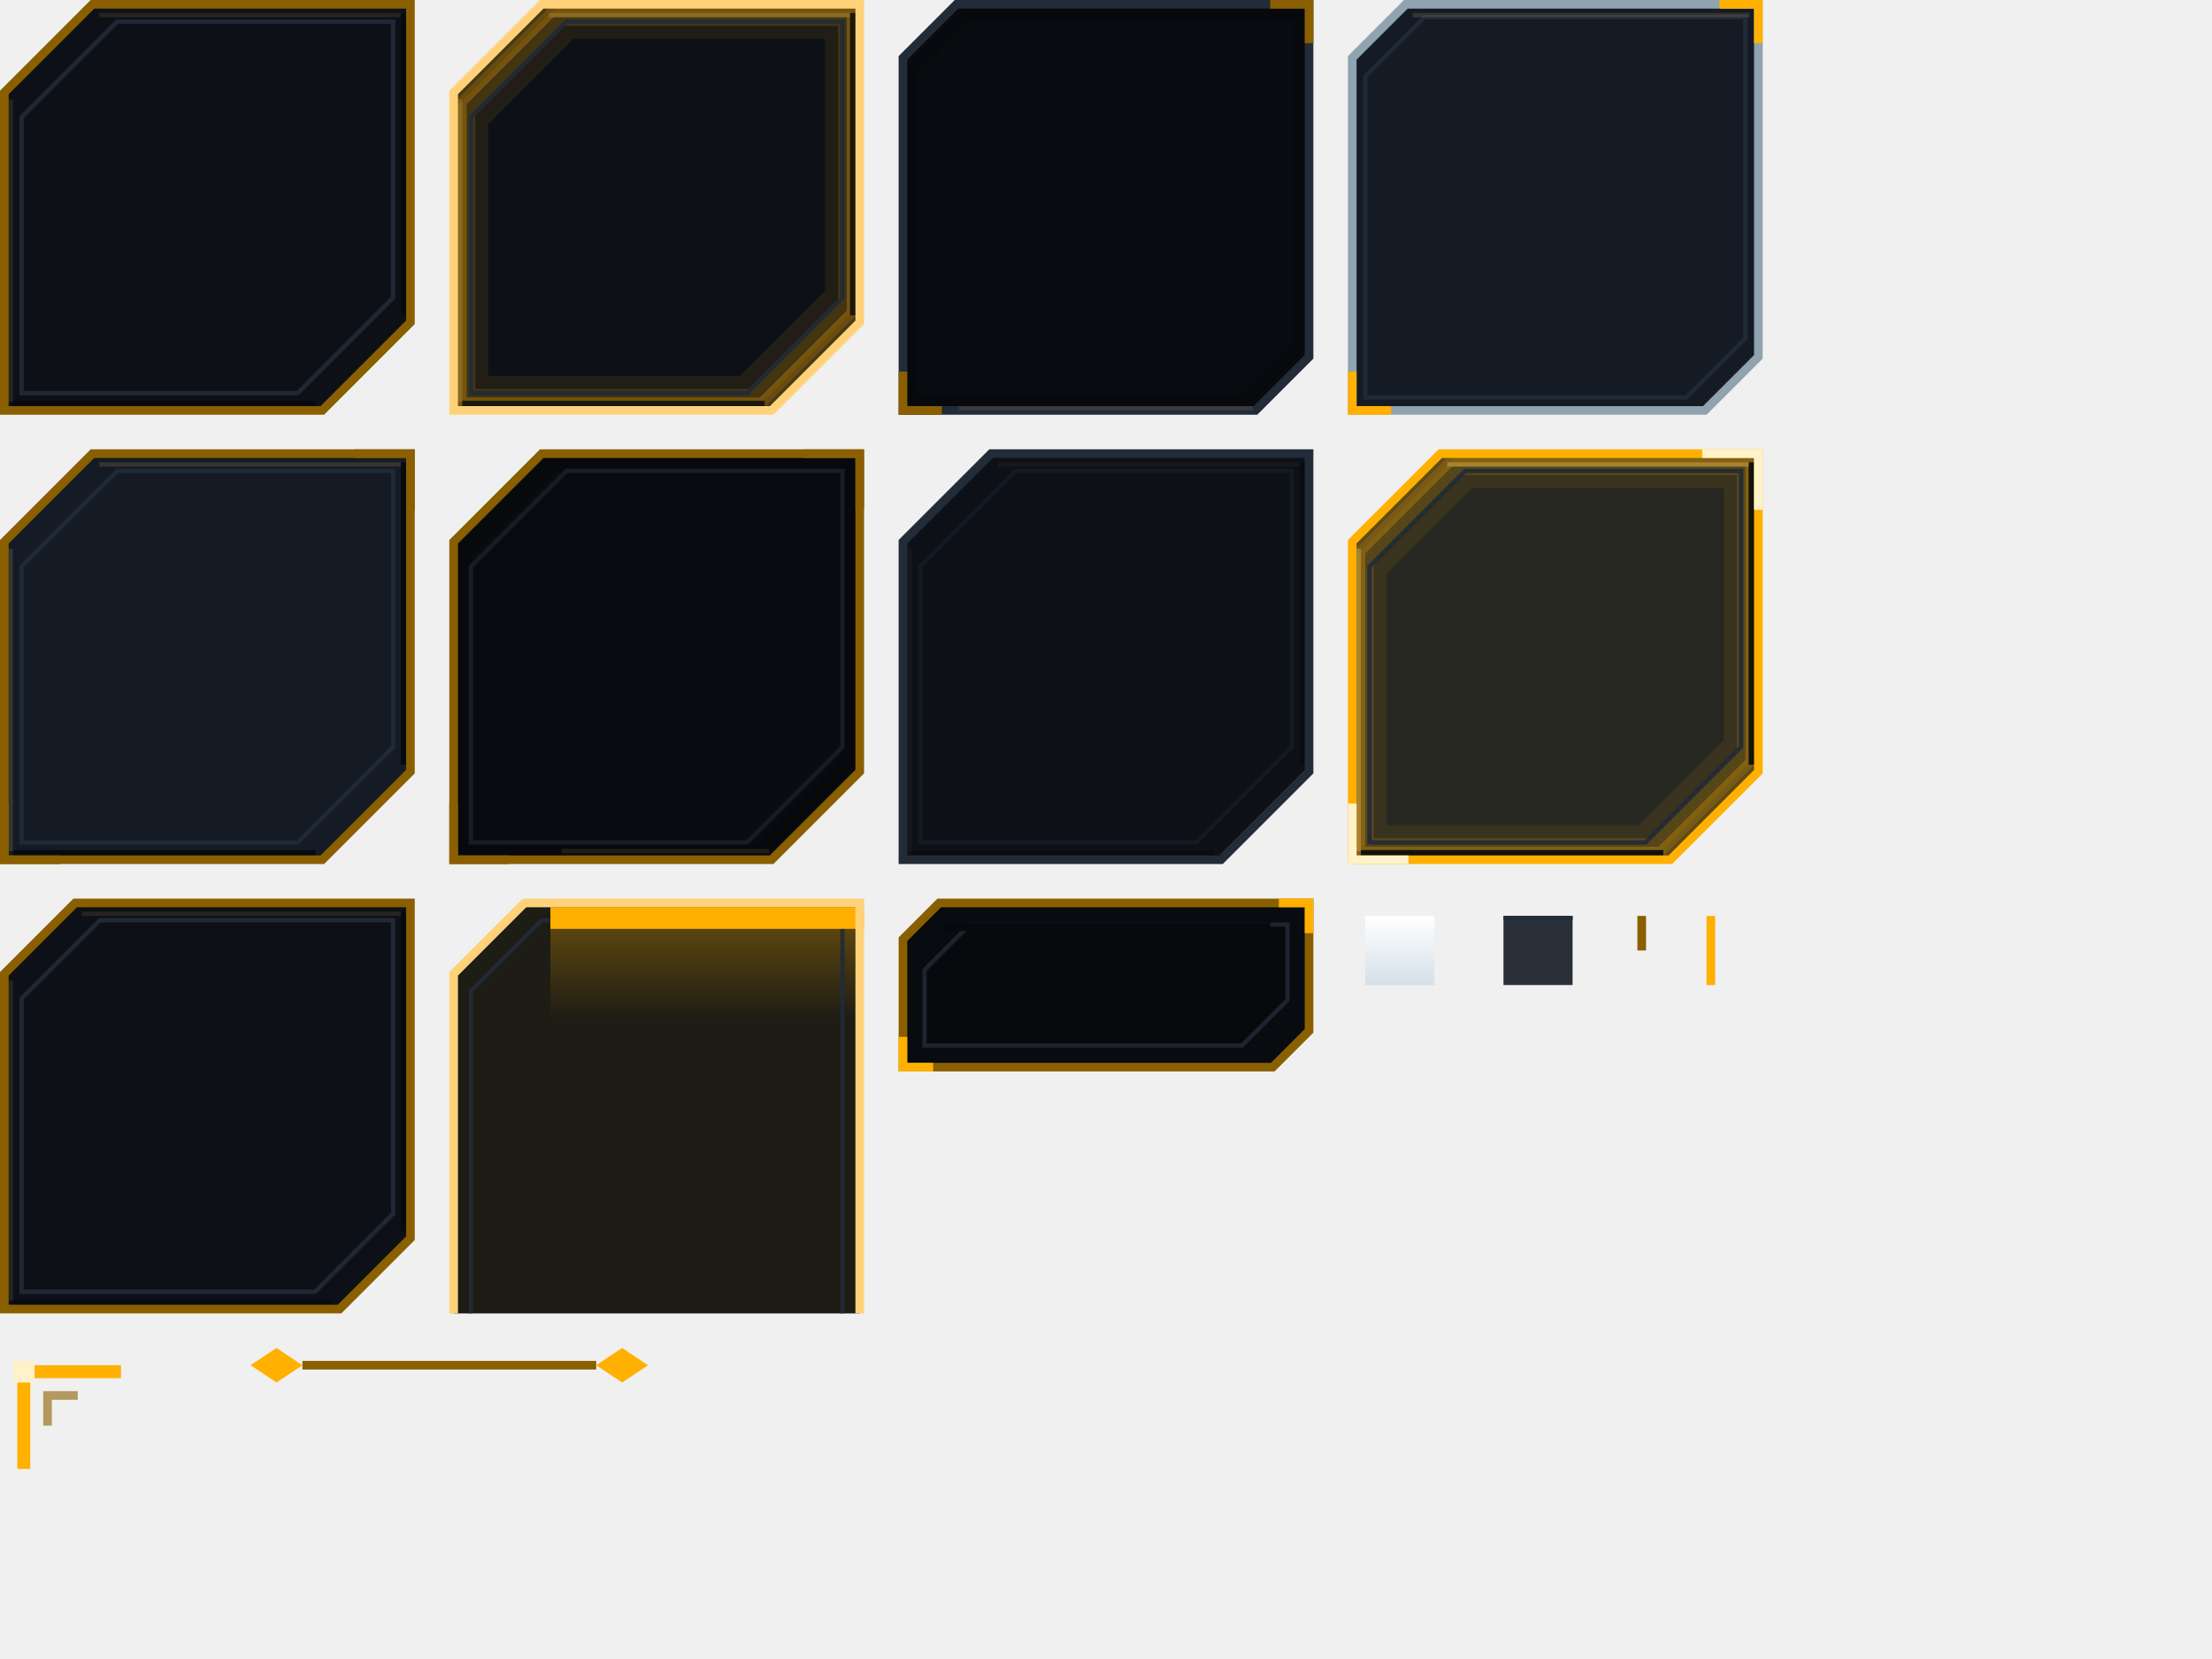
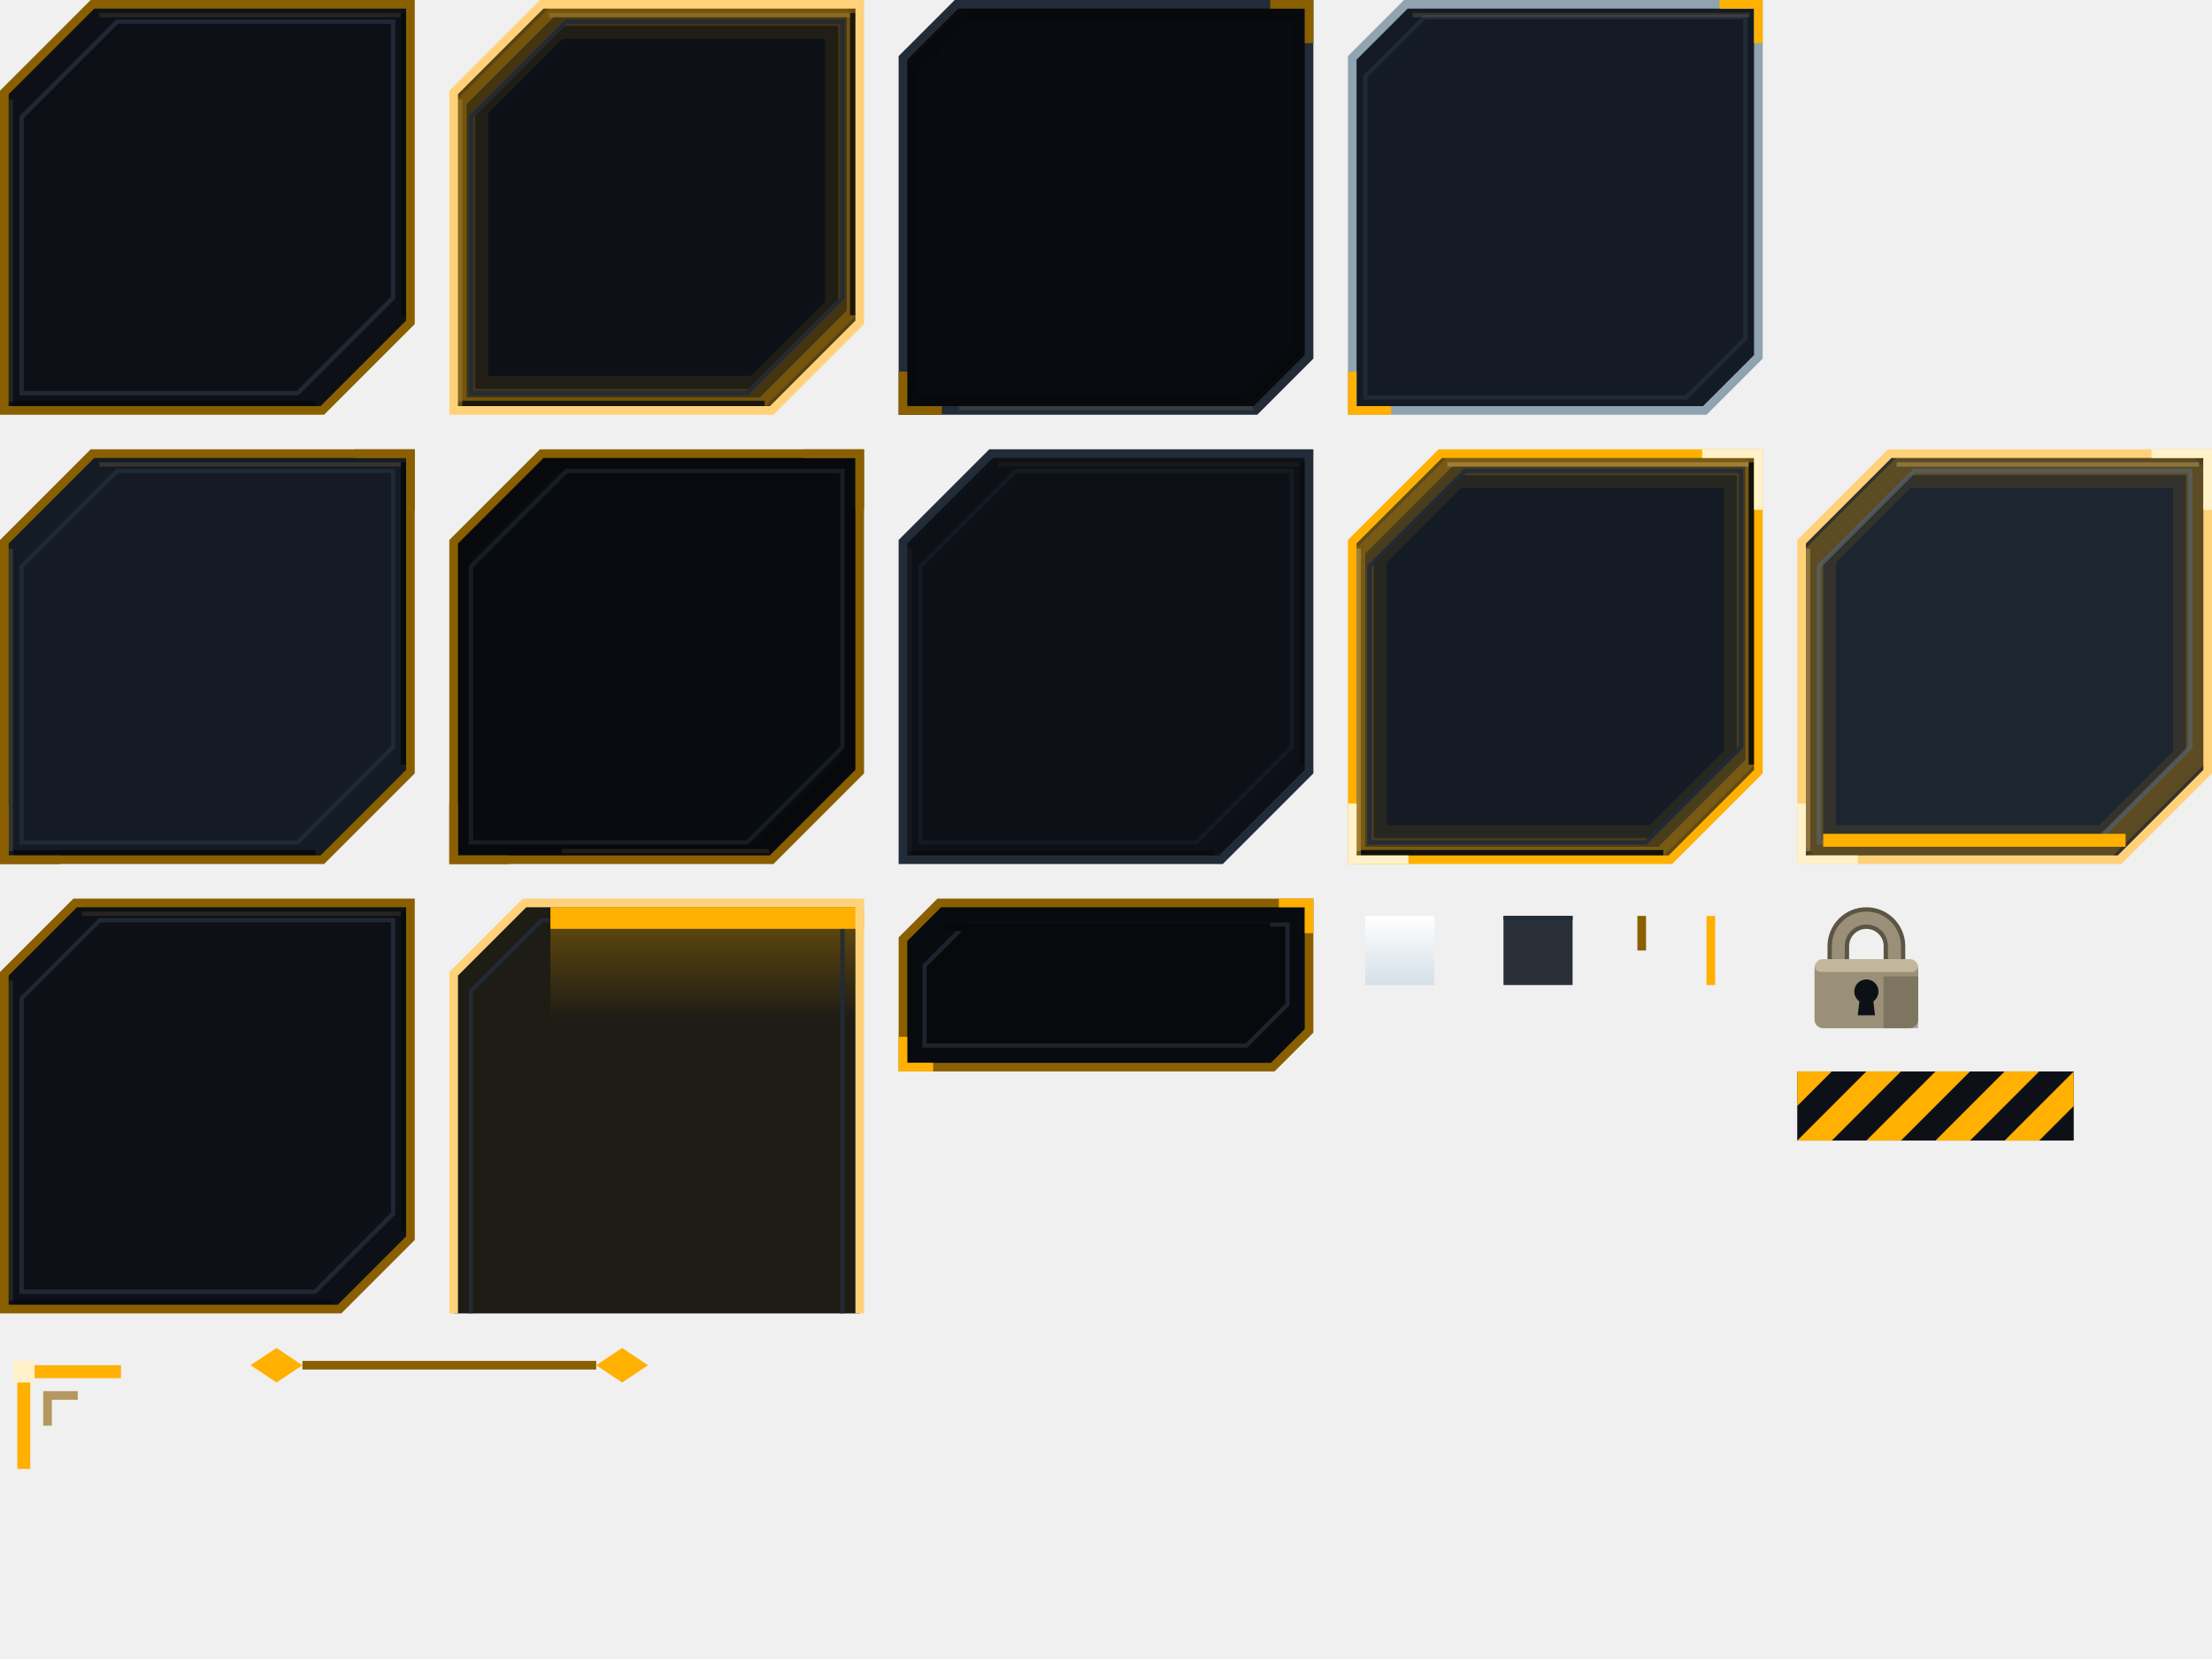
<svg xmlns="http://www.w3.org/2000/svg" width="512" height="384" viewBox="0 0 512 384">
  <defs>
    <linearGradient id="g_tab_glow" x1="0" y1="0" x2="0" y2="1">
      <stop offset="0" stop-color="#FFB000" stop-opacity="0.34" />
      <stop offset="1" stop-color="#FFB000" stop-opacity="0" />
    </linearGradient>
    <linearGradient id="g_seg" x1="0" y1="0" x2="0" y2="1">
      <stop offset="0" stop-color="#FFFFFF" />
      <stop offset="1" stop-color="#D4E0E8" />
    </linearGradient>
  </defs>
  <g id="slot.panel_plate" transform="translate(0,0)">
    <polygon points="1,21.4 21.4,1 95,1 95,74.6 74.6,95 1,95" fill="#0D1117" />
    <polygon points="5,27.1 27.1,5 91,5 91,68.9 68.9,91 5,91" fill="none" stroke="#222B38" stroke-width="1" stroke-linejoin="miter" stroke-opacity="0.9" />
    <line x1="23" y1="3.5" x2="93" y2="3.5" stroke="#FFD27A" stroke-width="1" stroke-opacity="0.1" />
    <line x1="2.5" y1="23" x2="2.5" y2="93" stroke="#FFD27A" stroke-width="1" stroke-opacity="0.1" />
    <line x1="3" y1="93.5" x2="73" y2="93.5" stroke="#07090C" stroke-width="1.5" stroke-opacity="0.8" />
    <line x1="93.5" y1="3" x2="93.5" y2="73" stroke="#07090C" stroke-width="1.5" stroke-opacity="0.8" />
    <polygon points="1,21.4 21.4,1 95,1 95,74.6 74.6,95 1,95" fill="none" stroke="#8A5F00" stroke-width="2" stroke-linejoin="miter" />
  </g>
  <g id="slot.panel_plate_active" transform="translate(104,0)">
    <polygon points="1,21.4 21.4,1 95,1 95,74.6 74.6,95 1,95" fill="#0D1117" />
-     <polygon points="5,27.1 27.1,5 91,5 91,68.9 68.9,91 5,91" fill="none" stroke="#FFB000" stroke-width="8" stroke-linejoin="miter" stroke-opacity="0.08" />
-     <polygon points="3.5,24.9 24.9,3.5 92.5,3.5 92.5,71.1 71.1,92.5 3.5,92.5" fill="none" stroke="#FFB000" stroke-width="5" stroke-linejoin="miter" stroke-opacity="0.16" />
-     <polygon points="2.5,23.5 23.5,2.5 93.5,2.5 93.5,72.5 72.5,93.5 2.5,93.5" fill="none" stroke="#FFB000" stroke-width="3" stroke-linejoin="miter" stroke-opacity="0.26" />
+     <polygon points="5,24.5 24.5,5 91,5 91,71.5 71.5,91 5,91" fill="none" stroke="#FFB000" stroke-width="8" stroke-linejoin="bevel" stroke-opacity="0.08" />
+     <polygon points="3.5,24.9 24.9,3.5 92.5,3.5 92.5,71.1 71.1,92.5 3.5,92.5" fill="none" stroke="#FFB000" stroke-width="5" stroke-linejoin="bevel" stroke-opacity="0.16" />
+     <polygon points="2.5,23.5 23.5,2.5 93.5,2.5 93.5,72.5 72.5,93.5 2.5,93.5" fill="none" stroke="#FFB000" stroke-width="3" stroke-linejoin="bevel" stroke-opacity="0.26" />
    <polygon points="5,27.1 27.1,5 91,5 91,68.9 68.9,91 5,91" fill="none" stroke="#222B38" stroke-width="1" stroke-linejoin="miter" stroke-opacity="0.9" />
    <line x1="23" y1="3.5" x2="93" y2="3.5" stroke="#FFD27A" stroke-width="1" stroke-opacity="0.18" />
    <line x1="2.5" y1="23" x2="2.5" y2="93" stroke="#FFD27A" stroke-width="1" stroke-opacity="0.18" />
    <line x1="3" y1="93.5" x2="73" y2="93.5" stroke="#07090C" stroke-width="1.5" stroke-opacity="0.8" />
    <line x1="93.5" y1="3" x2="93.5" y2="73" stroke="#07090C" stroke-width="1.5" stroke-opacity="0.8" />
    <polygon points="1,21.4 21.4,1 95,1 95,74.6 74.6,95 1,95" fill="none" stroke="#FFD27A" stroke-width="2" stroke-linejoin="miter" />
  </g>
  <g id="slot.panel_inset" transform="translate(208,0)">
    <polygon points="1,13.4 13.4,1 95,1 95,82.6 82.6,95 1,95" fill="#080B10" />
-     <polygon points="3,16.2 16.2,3 93,3 93,79.8 79.8,93 3,93" fill="none" stroke="#07090C" stroke-width="3" stroke-linejoin="miter" stroke-opacity="0.9" />
+     <polygon points="3,16.2 16.2,3 93,3 93,79.8 79.8,93 3,93" fill="none" stroke="#07090C" stroke-width="3" stroke-linejoin="bevel" stroke-opacity="0.9" />
    <polygon points="1,13.4 13.4,1 95,1 95,82.6 82.6,95 1,95" fill="none" stroke="#222B38" stroke-width="2" stroke-linejoin="miter" />
    <line x1="14" y1="94.5" x2="82" y2="94.5" stroke="#FFD27A" stroke-width="1" stroke-opacity="0.1" />
    <polyline points="86,1 95,1 95,10" fill="none" stroke="#8A5F00" stroke-width="2" />
    <polyline points="1,86 1,95 10,95" fill="none" stroke="#8A5F00" stroke-width="2" />
  </g>
  <g id="slot.tooltip_plate" transform="translate(312,0)">
    <polygon points="1,13.4 13.4,1 95,1 95,82.6 82.6,95 1,95" fill="#151B24" />
    <polygon points="4,17.7 17.7,4 92,4 92,78.3 78.3,92 4,92" fill="none" stroke="#222B38" stroke-width="1" stroke-linejoin="miter" stroke-opacity="0.9" />
    <line x1="15" y1="3.5" x2="93" y2="3.5" stroke="#FFD27A" stroke-width="1" stroke-opacity="0.14" />
    <polygon points="1,13.4 13.4,1 95,1 95,82.6 82.6,95 1,95" fill="none" stroke="#8FA3B0" stroke-width="2" stroke-linejoin="miter" />
    <polyline points="86,1 95,1 95,10" fill="none" stroke="#FFB000" stroke-width="2" />
    <polyline points="1,86 1,95 10,95" fill="none" stroke="#FFB000" stroke-width="2" />
  </g>
  <g id="slot.button_plate" transform="translate(0,104)">
    <polygon points="1,21.4 21.4,1 95,1 95,74.6 74.6,95 1,95" fill="#151B24" />
    <polygon points="5,27.1 27.1,5 91,5 91,68.9 68.9,91 5,91" fill="none" stroke="#222B38" stroke-width="1" stroke-linejoin="miter" stroke-opacity="0.9" />
    <line x1="23" y1="3.5" x2="93" y2="3.5" stroke="#FFD27A" stroke-width="1" stroke-opacity="0.14" />
    <line x1="2.5" y1="23" x2="2.5" y2="93" stroke="#FFD27A" stroke-width="1" stroke-opacity="0.14" />
    <line x1="3" y1="93.5" x2="73" y2="93.5" stroke="#07090C" stroke-width="1.5" stroke-opacity="0.9" />
    <line x1="93.5" y1="3" x2="93.5" y2="73" stroke="#07090C" stroke-width="1.5" stroke-opacity="0.9" />
    <polygon points="1,21.4 21.4,1 95,1 95,74.6 74.6,95 1,95" fill="none" stroke="#8A5F00" stroke-width="2" stroke-linejoin="miter" />
    <polyline points="82,1 95,1 95,14" fill="none" stroke="#8A5F00" stroke-width="2" stroke-opacity="1" />
    <polyline points="1,82 1,95 14,95" fill="none" stroke="#8A5F00" stroke-width="2" stroke-opacity="1" />
  </g>
  <g id="slot.button_plate_pressed" transform="translate(104,104)">
    <polygon points="1,21.4 21.4,1 95,1 95,74.6 74.6,95 1,95" fill="#080B10" />
    <polygon points="3,24.2 24.2,3 93,3 93,71.8 71.8,93 3,93" fill="none" stroke="#07090C" stroke-width="4" stroke-linejoin="miter" stroke-opacity="0.9" />
    <polygon points="5,27.1 27.1,5 91,5 91,68.9 68.9,91 5,91" fill="none" stroke="#222B38" stroke-width="1" stroke-linejoin="miter" stroke-opacity="0.6" />
    <line x1="26" y1="93" x2="74" y2="93" stroke="#FFD27A" stroke-width="1" stroke-opacity="0.1" />
    <polygon points="1,21.4 21.4,1 95,1 95,74.6 74.6,95 1,95" fill="none" stroke="#8A5F00" stroke-width="2" stroke-linejoin="miter" />
    <polyline points="82,1 95,1 95,14" fill="none" stroke="#8A5F00" stroke-width="2" />
    <polyline points="1,82 1,95 14,95" fill="none" stroke="#8A5F00" stroke-width="2" />
  </g>
  <g id="slot.button_plate_disabled" transform="translate(208,104)">
    <polygon points="1,21.4 21.4,1 95,1 95,74.6 74.6,95 1,95" fill="#0D1117" />
    <polygon points="5,27.1 27.1,5 91,5 91,68.9 68.9,91 5,91" fill="none" stroke="#151B24" stroke-width="1" stroke-linejoin="miter" stroke-opacity="0.9" />
    <line x1="23" y1="3.5" x2="93" y2="3.5" stroke="#FFD27A" stroke-width="1" stroke-opacity="0.04" />
    <line x1="2.5" y1="23" x2="2.5" y2="93" stroke="#FFD27A" stroke-width="1" stroke-opacity="0.04" />
    <line x1="3" y1="93.5" x2="73" y2="93.5" stroke="#07090C" stroke-width="1.5" stroke-opacity="0.6" />
    <line x1="93.5" y1="3" x2="93.5" y2="73" stroke="#07090C" stroke-width="1.5" stroke-opacity="0.6" />
    <polygon points="1,21.4 21.4,1 95,1 95,74.6 74.6,95 1,95" fill="none" stroke="#222B38" stroke-width="2" stroke-linejoin="miter" />
  </g>
  <g id="slot.button_plate_affordable" transform="translate(312,104)">
    <polygon points="1,21.4 21.4,1 95,1 95,74.6 74.6,95 1,95" fill="#151B24" />
-     <polygon points="1,21.4 21.4,1 95,1 95,74.6 74.6,95 1,95" fill="#FFB000" fill-opacity="0.08" />
-     <polygon points="5,27.1 27.1,5 91,5 91,68.9 68.9,91 5,91" fill="none" stroke="#FFB000" stroke-width="8" stroke-linejoin="miter" stroke-opacity="0.08" />
-     <polygon points="3.5,24.9 24.9,3.5 92.5,3.5 92.5,71.1 71.1,92.5 3.5,92.5" fill="none" stroke="#FFB000" stroke-width="5" stroke-linejoin="miter" stroke-opacity="0.16" />
-     <polygon points="2.5,23.5 23.5,2.5 93.5,2.5 93.5,72.5 72.5,93.5 2.5,93.5" fill="none" stroke="#FFB000" stroke-width="3" stroke-linejoin="miter" stroke-opacity="0.26" />
+     <polygon points="5,24.5 24.5,5 91,5 91,71.5 71.5,91 5,91" fill="none" stroke="#FFB000" stroke-width="8" stroke-linejoin="bevel" stroke-opacity="0.08" />
+     <polygon points="3.5,24.9 24.9,3.5 92.5,3.5 92.5,71.1 71.1,92.5 3.5,92.5" fill="none" stroke="#FFB000" stroke-width="5" stroke-linejoin="bevel" stroke-opacity="0.16" />
+     <polygon points="2.5,23.5 23.5,2.5 93.5,2.5 93.5,72.5 72.5,93.5 2.5,93.5" fill="none" stroke="#FFB000" stroke-width="3" stroke-linejoin="bevel" stroke-opacity="0.26" />
    <polygon points="5,27.1 27.1,5 91,5 91,68.9 68.9,91 5,91" fill="none" stroke="#222B38" stroke-width="1" stroke-linejoin="miter" stroke-opacity="0.9" />
    <line x1="23" y1="3.5" x2="93" y2="3.5" stroke="#FFD27A" stroke-width="1" stroke-opacity="0.3" />
    <line x1="2.5" y1="23" x2="2.5" y2="93" stroke="#FFD27A" stroke-width="1" stroke-opacity="0.3" />
    <line x1="3" y1="93.5" x2="73" y2="93.5" stroke="#07090C" stroke-width="1.5" stroke-opacity="0.9" />
    <line x1="93.5" y1="3" x2="93.5" y2="73" stroke="#07090C" stroke-width="1.5" stroke-opacity="0.9" />
    <polygon points="1,21.4 21.4,1 95,1 95,74.6 74.6,95 1,95" fill="none" stroke="#FFB000" stroke-width="2" stroke-linejoin="miter" />
    <polyline points="82,1 95,1 95,14" fill="none" stroke="#FFF1C9" stroke-width="2" stroke-opacity="1" />
    <polyline points="1,82 1,95 14,95" fill="none" stroke="#FFF1C9" stroke-width="2" stroke-opacity="1" />
  </g>
  <g id="slot.tab_plate" transform="translate(0,208)">
    <polygon points="1,17.4 17.4,1 95,1 95,78.6 78.6,95 1,95" fill="#0D1117" />
    <polygon points="5,23.1 23.1,5 91,5 91,72.9 72.9,91 5,91" fill="none" stroke="#222B38" stroke-width="1" stroke-linejoin="miter" stroke-opacity="0.9" />
    <line x1="19" y1="3.5" x2="93" y2="3.5" stroke="#FFD27A" stroke-width="1" stroke-opacity="0.1" />
    <line x1="2.5" y1="19" x2="2.5" y2="93" stroke="#FFD27A" stroke-width="1" stroke-opacity="0.1" />
    <line x1="3" y1="93.5" x2="77" y2="93.5" stroke="#07090C" stroke-width="1.5" stroke-opacity="0.8" />
    <line x1="93.5" y1="3" x2="93.5" y2="77" stroke="#07090C" stroke-width="1.5" stroke-opacity="0.8" />
    <polygon points="1,17.4 17.4,1 95,1 95,78.6 78.6,95 1,95" fill="none" stroke="#8A5F00" stroke-width="2" stroke-linejoin="miter" />
  </g>
  <g id="slot.tab_plate_active" transform="translate(104,208)">
    <polygon points="1,17.4 17.4,1 95,1 95,96 1,96" fill="#0D1117" />
    <polygon points="1,17.4 17.4,1 95,1 95,96 1,96" fill="#FFB000" fill-opacity="0.07" />
    <rect x="23.4" y="2" width="70.6" height="26" fill="url(#g_tab_glow)" />
    <polyline points="5,96 5,21.4 21.4,5 91,5 91,96" fill="none" stroke="#222B38" stroke-width="1" stroke-opacity="0.9" />
    <rect x="23.4" y="2" width="72.6" height="5" fill="#FFB000" />
    <polyline points="1,96 1,17.4 17.4,1 95,1 95,96" fill="none" stroke="#FFD27A" stroke-width="2" />
  </g>
  <g id="slot.bar_frame" transform="translate(208,208)">
    <polygon points="1,9.4 9.4,1 95,1 95,30.6 86.6,39 1,39" fill="#080B10" />
-     <polygon points="6,16.5 16.5,6 90,6 90,23.5 79.5,34 6,34" fill="#07090C" />
-     <polygon points="6,16.5 16.5,6 90,6 90,23.5 79.5,34 6,34" fill="none" stroke="#222B38" stroke-width="1" stroke-linejoin="miter" stroke-opacity="0.8" />
+     <polygon points="6,15.5 15.5,6 90,6 90,24.5 80.5,34 6,34" fill="#07090C" />
+     <polygon points="6,15.5 15.5,6 90,6 90,24.5 80.5,34 6,34" fill="none" stroke="#222B38" stroke-width="1" stroke-linejoin="miter" stroke-opacity="0.8" />
    <line x1="10" y1="6.5" x2="86" y2="6.5" stroke="#07090C" stroke-width="2" />
    <polygon points="1,9.4 9.4,1 95,1 95,30.6 86.6,39 1,39" fill="none" stroke="#8A5F00" stroke-width="2" stroke-linejoin="miter" />
    <polyline points="88,1 95,1 95,8" fill="none" stroke="#FFB000" stroke-width="2" />
    <polyline points="1,32 1,39 8,39" fill="none" stroke="#FFB000" stroke-width="2" />
  </g>
  <g id="slot.bar_segment" transform="translate(312,208)">
    <rect x="4" y="4" width="16" height="16" fill="url(#g_seg)" />
    <line x1="4" y1="4.5" x2="20" y2="4.5" stroke="#FFFFFF" stroke-width="1" />
  </g>
  <g id="slot.bar_segment_off" transform="translate(344,208)">
    <rect x="4" y="4" width="16" height="16" fill="#151B24" fill-opacity="0.9" />
    <line x1="4" y1="4.5" x2="20" y2="4.5" stroke="#222B38" stroke-width="1" />
  </g>
  <g id="slot.bar_tick_minor" transform="translate(376,208)">
    <rect x="3" y="4" width="2" height="8" fill="#8A5F00" />
  </g>
  <g id="slot.bar_tick_major" transform="translate(392,208)">
    <rect x="3" y="4" width="2" height="16" fill="#FFB000" />
  </g>
  <g id="slot.bracket_corner" transform="translate(0,312)">
    <polyline points="5.5,28 5.5,5.5 28,5.5" fill="none" stroke="#FFB000" stroke-width="3" stroke-linejoin="miter" />
    <polyline points="11,18 11,11 18,11" fill="none" stroke="#8A5F00" stroke-width="2" stroke-linejoin="miter" stroke-opacity="0.6" />
    <rect x="3" y="3" width="5" height="5" fill="#FFF1C9" />
  </g>
  <g id="slot.divider" transform="translate(56,312)">
    <line x1="14" y1="4" x2="82" y2="4" stroke="#8A5F00" stroke-width="2" />
    <polygon points="2,4 8,0 14,4 8,8" fill="#FFB000" />
    <polygon points="82,4 88,0 94,4 88,8" fill="#FFB000" />
  </g>
+   <g id="slot.button_plate_active" transform="translate(416,104)">
+     <polygon points="1,21.4 21.4,1 95,1 95,74.6 74.6,95 1,95" fill="#1D2531" />
+     <polygon points="5,24.5 24.5,5 91,5 91,71.5 71.5,91 5,91" fill="none" stroke="#FFB000" stroke-width="8" stroke-linejoin="bevel" stroke-opacity="0.1" />
+     <polygon points="3.5,24.9 24.9,3.5 92.5,3.5 92.5,71.1 71.1,92.5 3.5,92.5" fill="none" stroke="#FFB000" stroke-width="5" stroke-linejoin="bevel" stroke-opacity="0.2" />
+     <polygon points="5,27.1 27.1,5 91,5 91,68.9 68.9,91 5,91" fill="none" stroke="#56656F" stroke-width="1" stroke-linejoin="miter" stroke-opacity="0.7" />
+     <line x1="23" y1="3.5" x2="93" y2="3.5" stroke="#FFD27A" stroke-width="1" stroke-opacity="0.3" />
+     <line x1="2.5" y1="23" x2="2.5" y2="93" stroke="#FFD27A" stroke-width="1" stroke-opacity="0.3" />
+     <line x1="6" y1="90.5" x2="76" y2="90.5" stroke="#FFB000" stroke-width="3" />
+     <polygon points="1,21.4 21.4,1 95,1 95,74.6 74.6,95 1,95" fill="none" stroke="#FFD27A" stroke-width="2" stroke-linejoin="miter" />
+     <polyline points="82,1 95,1 95,14" fill="none" stroke="#FFF1C9" stroke-width="2" />
+     <polyline points="1,82 1,95 14,95" fill="none" stroke="#FFF1C9" stroke-width="2" />
+   </g>
+   <g id="slot.lock_mark" transform="translate(416,208)">
+     <path d="M9.5,15 V11 A6.5,6.5 0 0 1 22.5,11 V15" fill="none" stroke="#5C5546" stroke-width="5" stroke-linecap="butt" />
+     <path d="M9.5,15 V11 A6.5,6.5 0 0 1 22.5,11 V15" fill="none" stroke="#9A8F78" stroke-width="3" stroke-linecap="butt" />
+     <rect x="4" y="14" width="24" height="16" rx="2" fill="#9A8F78" />
+     <rect x="4" y="14" width="24" height="3" rx="1.5" fill="#F2E6C9" fill-opacity="0.45" />
+     <rect x="20" y="18" width="8" height="12" fill="#5C5546" fill-opacity="0.45" />
+     <circle cx="16" cy="21.5" r="2.8" fill="#0D1117" />
+     <polygon points="14.6,22 17.4,22 18,27 14,27" fill="#0D1117" />
+   </g>
+   <g id="slot.hazard_stripe" transform="translate(416,248)">
+     <rect x="0" y="0" width="64" height="16" fill="#0D1117" />
+     <polygon points="8,0 0,0 0,0 0,8" fill="#FFB000" />
+     <polygon points="24,0 16,0 0,16 8,16" fill="#FFB000" />
+     <polygon points="40,0 32,0 16,16 24,16" fill="#FFB000" />
+     <polygon points="56,0 48,0 32,16 40,16" fill="#FFB000" />
+     <polygon points="64,8 64,0 64,0 48,16 56,16" fill="#FFB000" />
+     <polygon points="64,16 64,16 64,16" fill="#FFB000" />
+   </g>
</svg>
